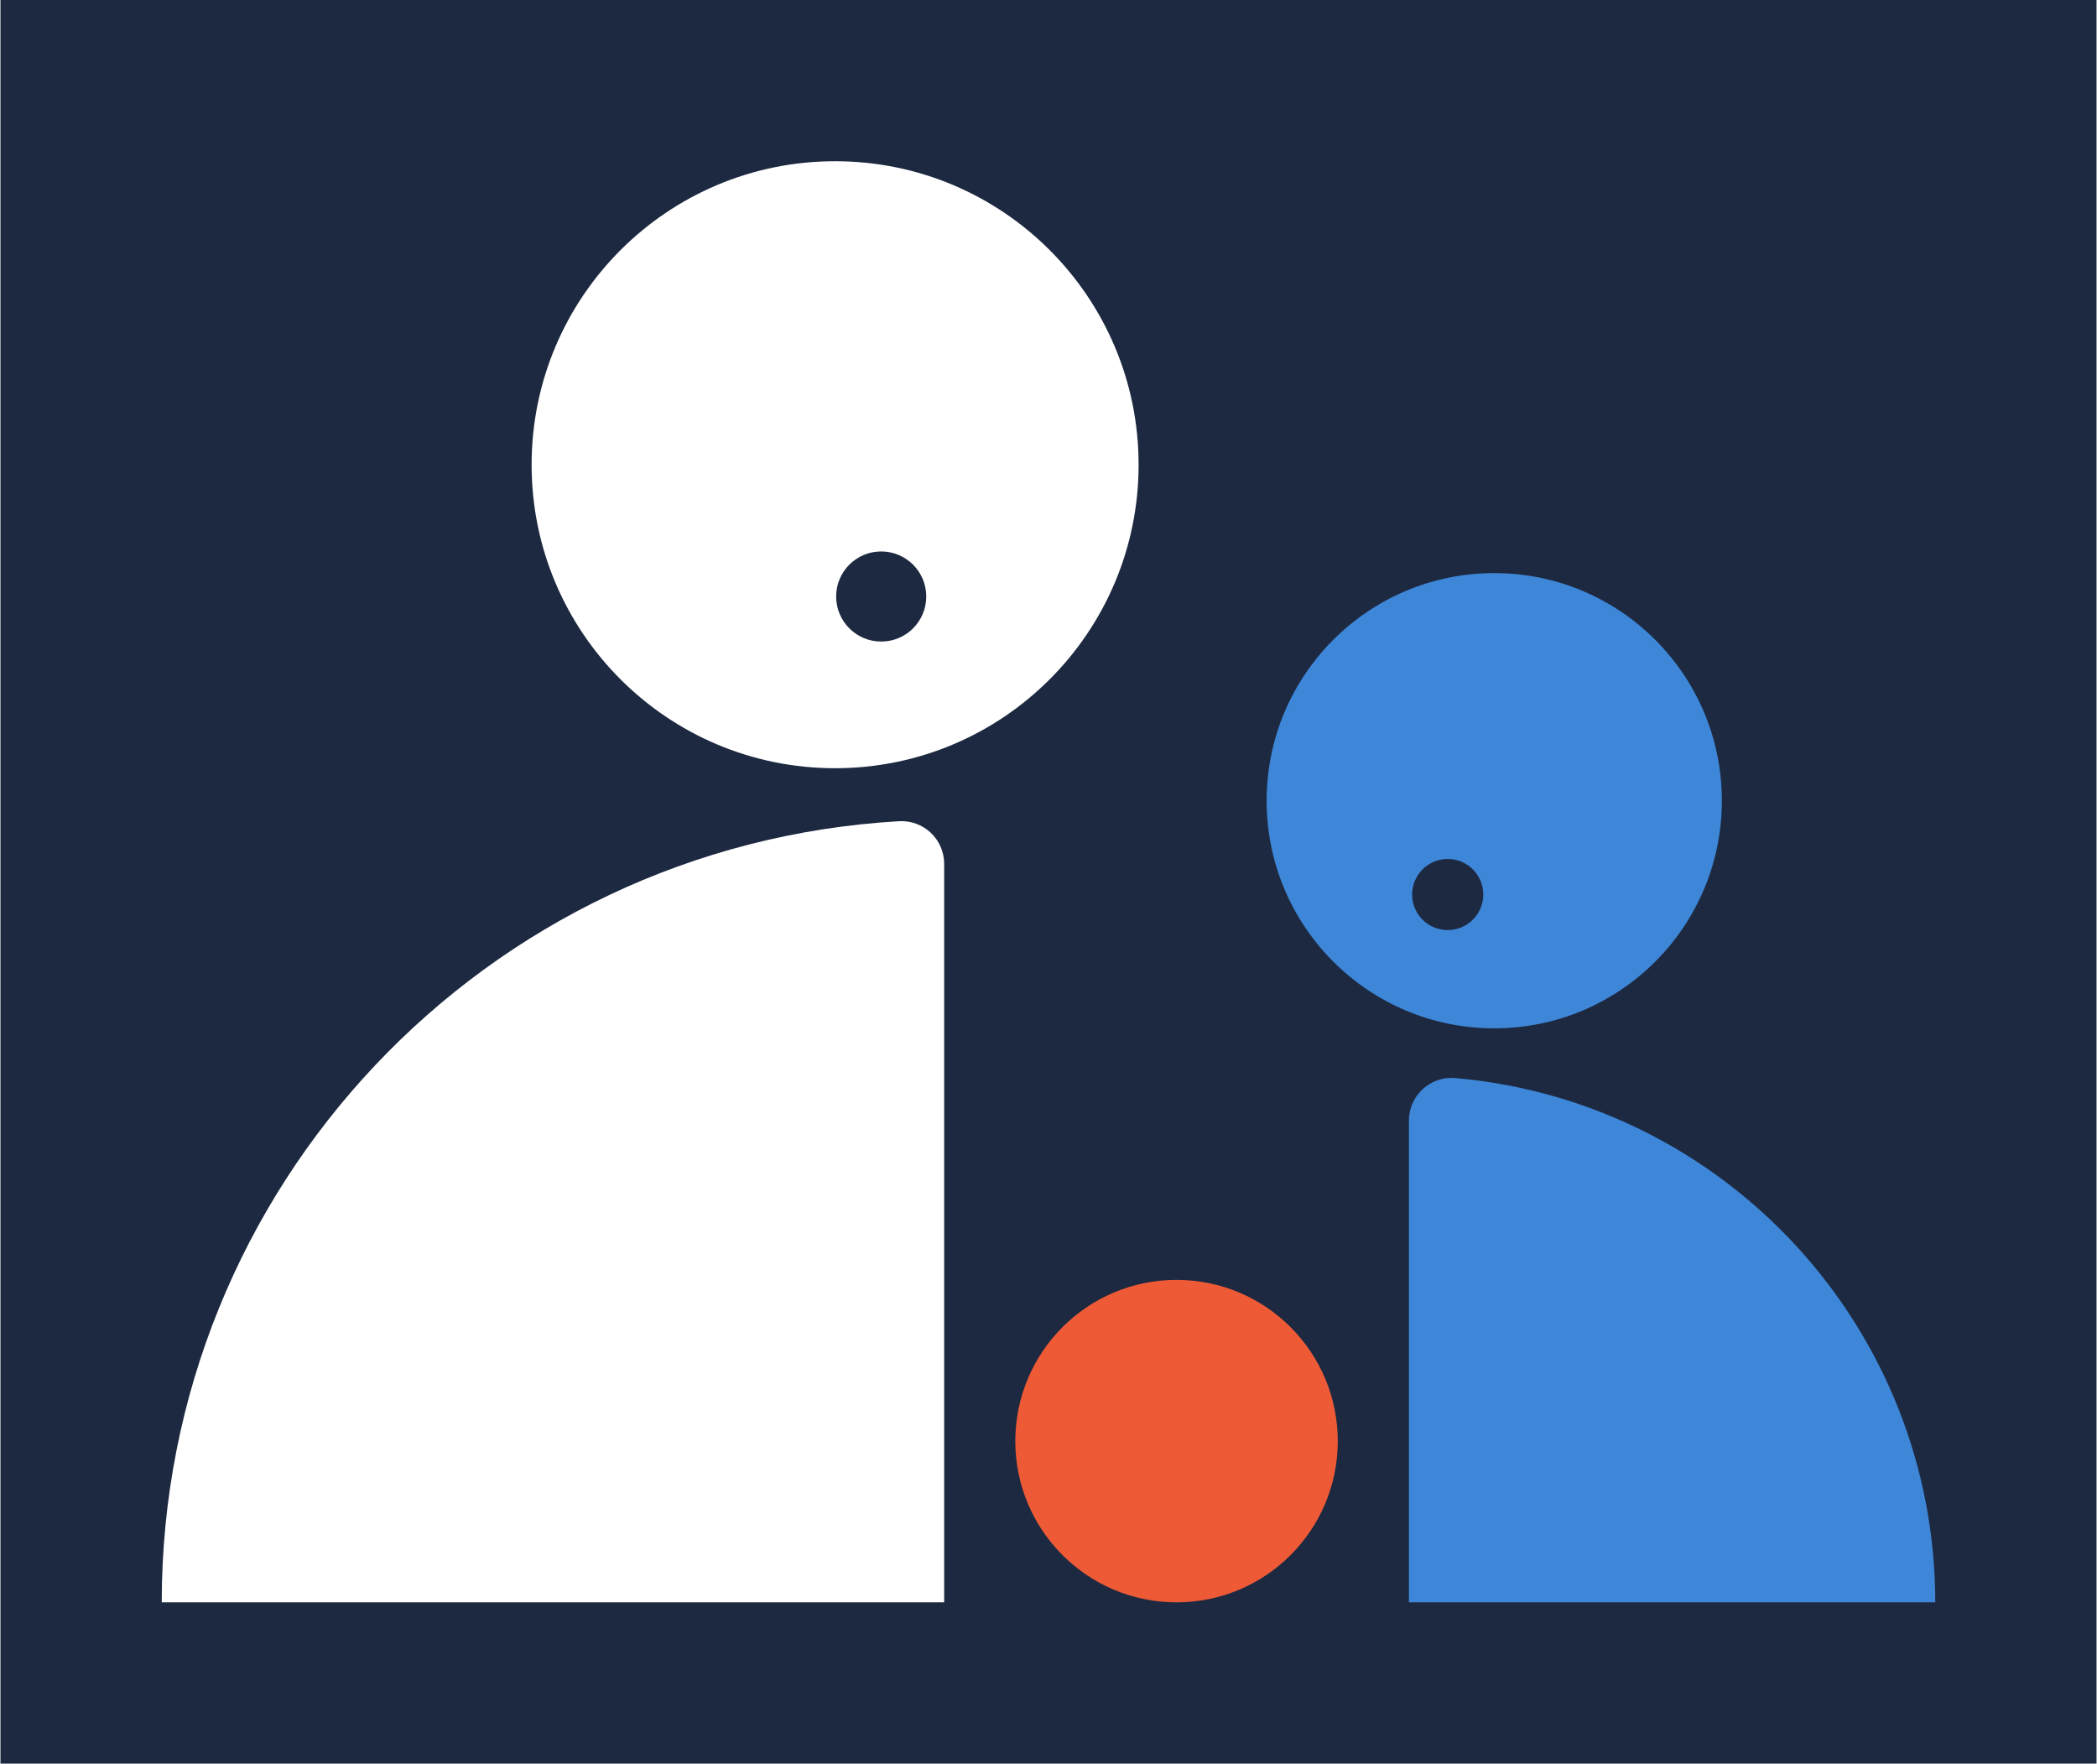
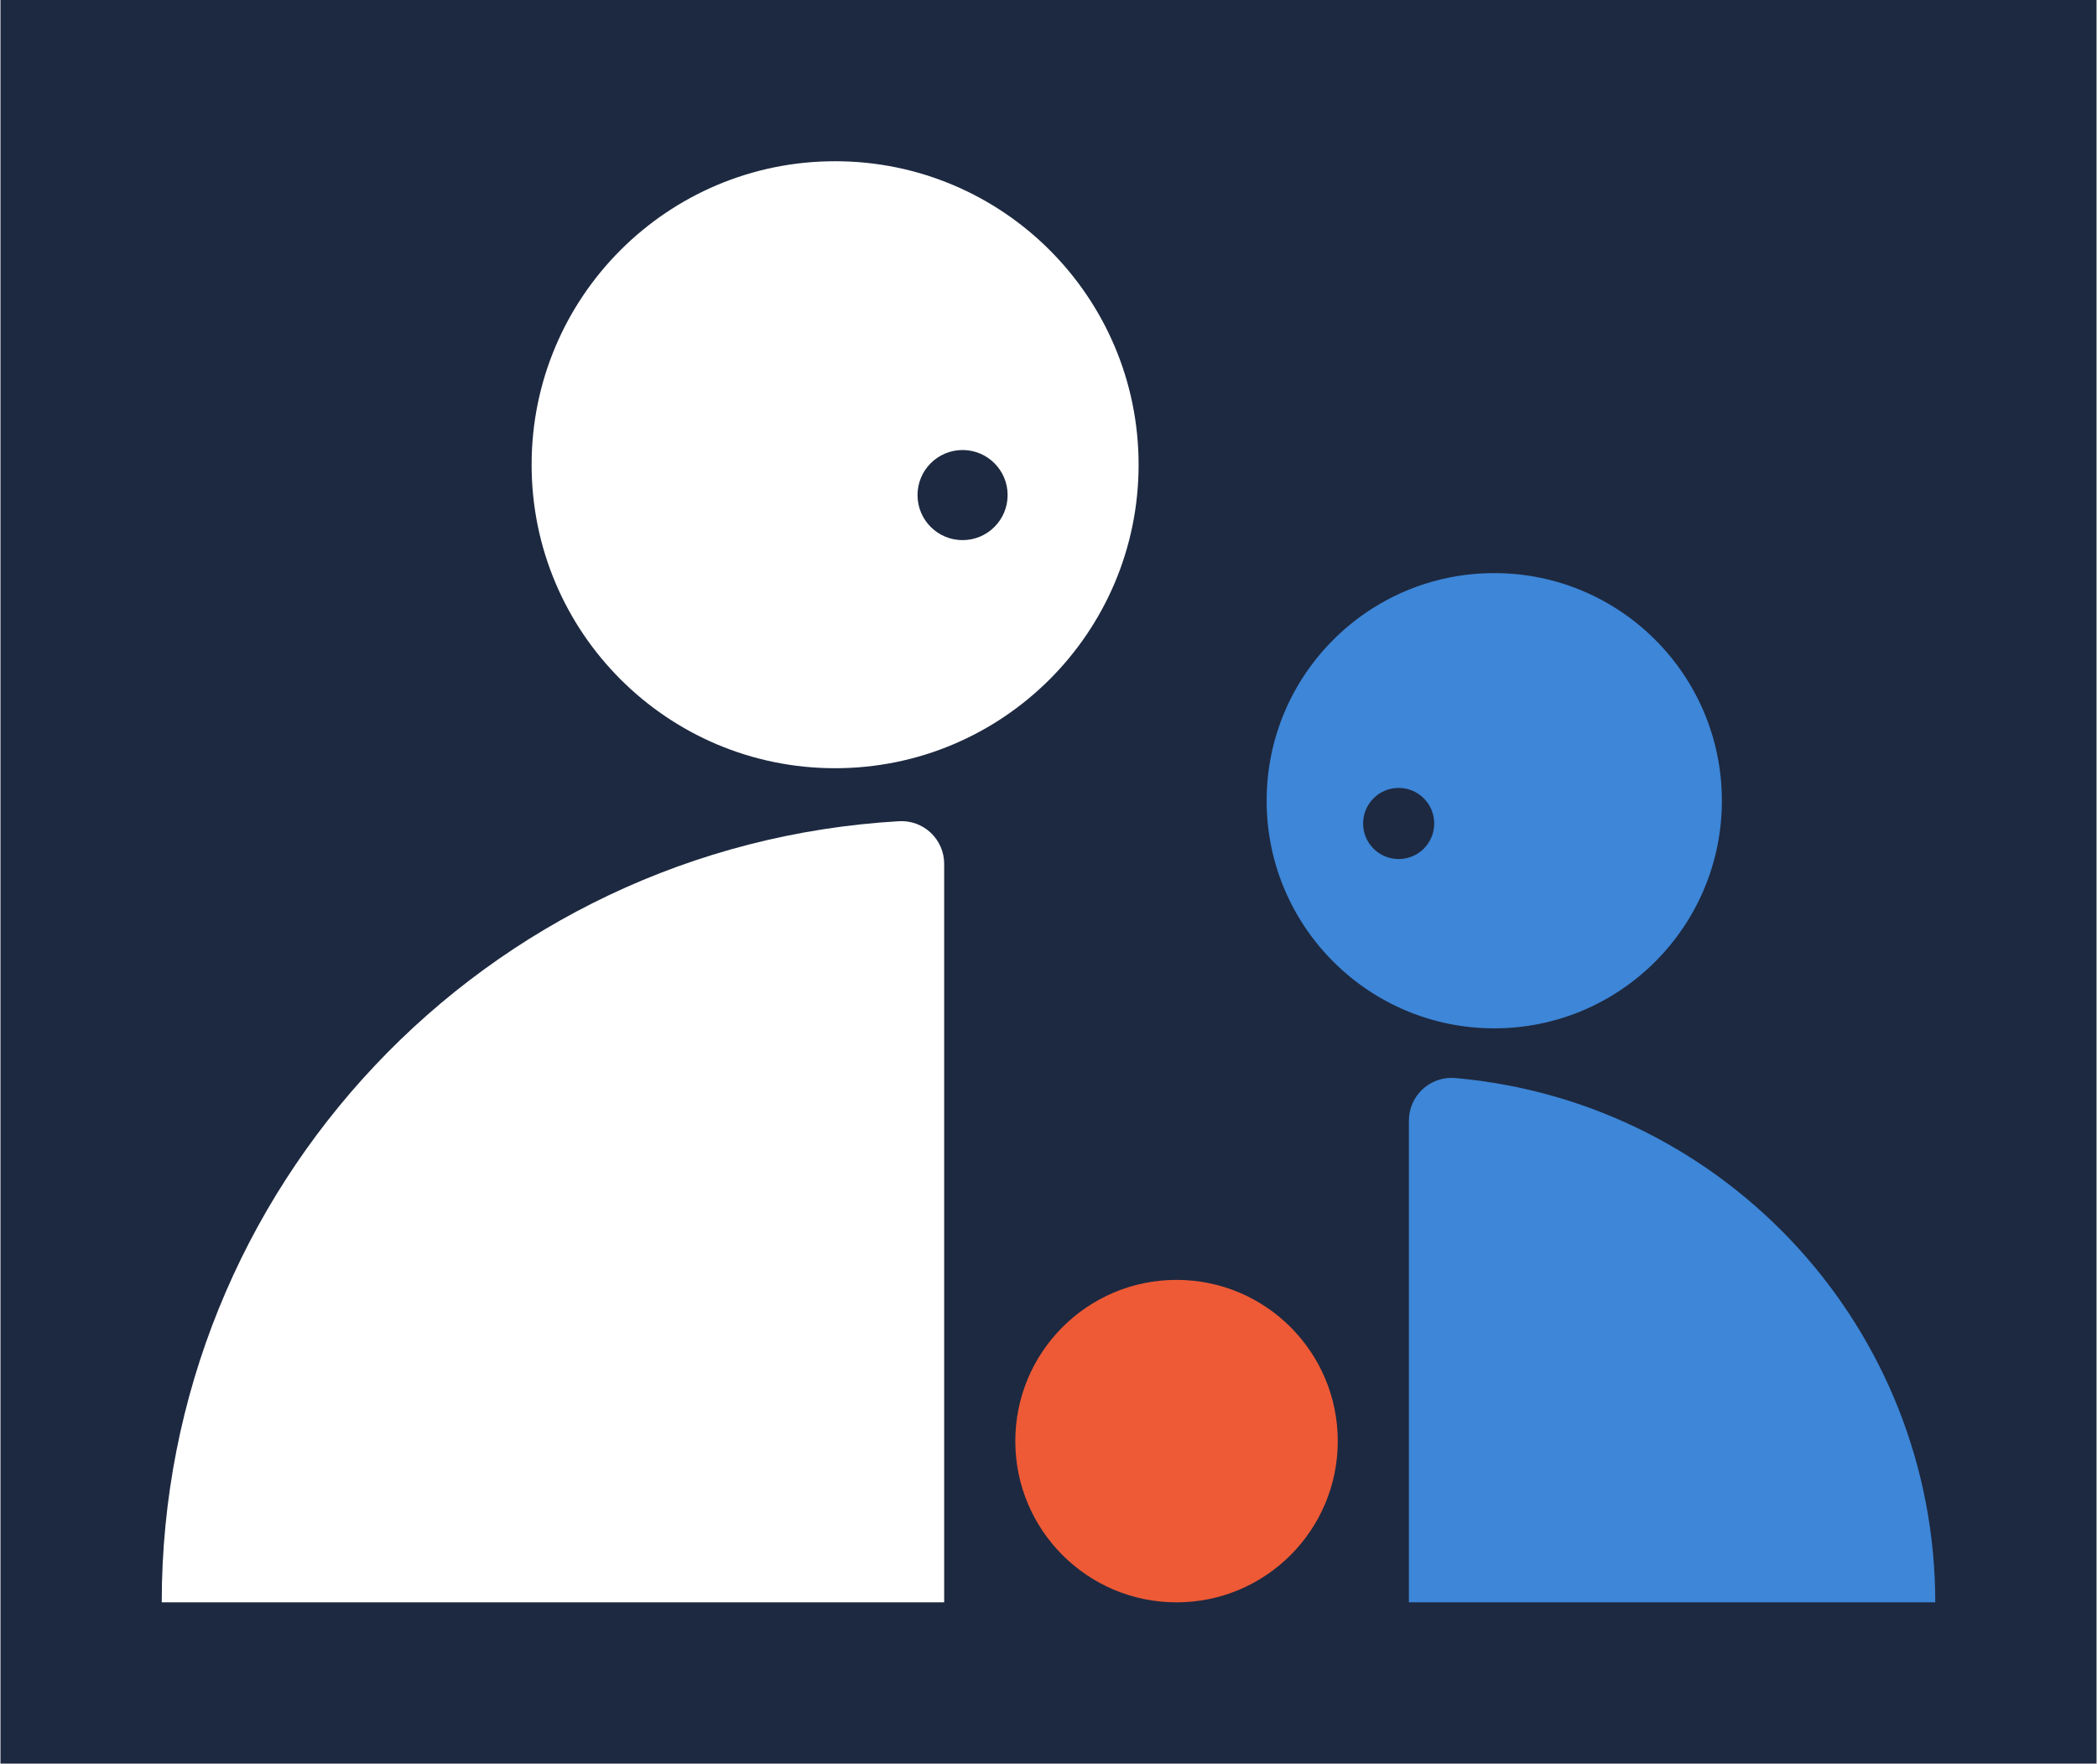
<svg xmlns="http://www.w3.org/2000/svg" viewBox="-496 -675.8 884 743.8" width="1000" height="841" role="img" aria-label="Play Before Pixels">
  <rect x="-496" y="-675.8" width="884" height="743.8" fill="#1D2940" />
-   <path class="a" fill="#FFFFFF" d="M-98 0V-311.48A18 18 0 0 0 -117.04 -329.45A330 330 0 0 0 -428 0ZM-272 -479.8A128 128 0 1 1 -16 -479.8A128 128 0 1 1 -272 -479.8ZM-143.56 -424.22A19 19 0 1 0 -105.56 -424.22A19 19 0 1 0 -143.56 -424.22Z" />
-   <path class="c" fill="#3D86D8" d="M98 0V-203.2A18 18 0 0 1 117.59 -221.13A222 222 0 0 1 320 0ZM38 -338.09A96 96 0 1 1 230 -338.09A96 96 0 1 1 38 -338.09ZM99.37 -298.53A15 15 0 1 0 129.37 -298.53A15 15 0 1 0 99.37 -298.53Z" />
+   <path class="a" fill="#FFFFFF" d="M-98 0V-311.48A18 18 0 0 0 -117.04 -329.45A330 330 0 0 0 -428 0ZM-272 -479.8A128 128 0 1 1 -16 -479.8A128 128 0 1 1 -272 -479.8ZM-109.24 -467A19 19 0 1 0 -71.24 -467A19 19 0 1 0 -109.24 -467Z" />
+   <path class="c" fill="#3D86D8" d="M98 0V-203.2A18 18 0 0 1 117.59 -221.13A222 222 0 0 1 320 0ZM38 -338.09A96 96 0 1 1 230 -338.09A96 96 0 1 1 38 -338.09ZM78.68 -328.49A15 15 0 1 0 108.68 -328.49A15 15 0 1 0 78.68 -328.49Z" />
  <path class="b" fill="#EE5A36" d="M-68 -68A68 68 0 1 1 68 -68A68 68 0 1 1 -68 -68Z" />
</svg>
